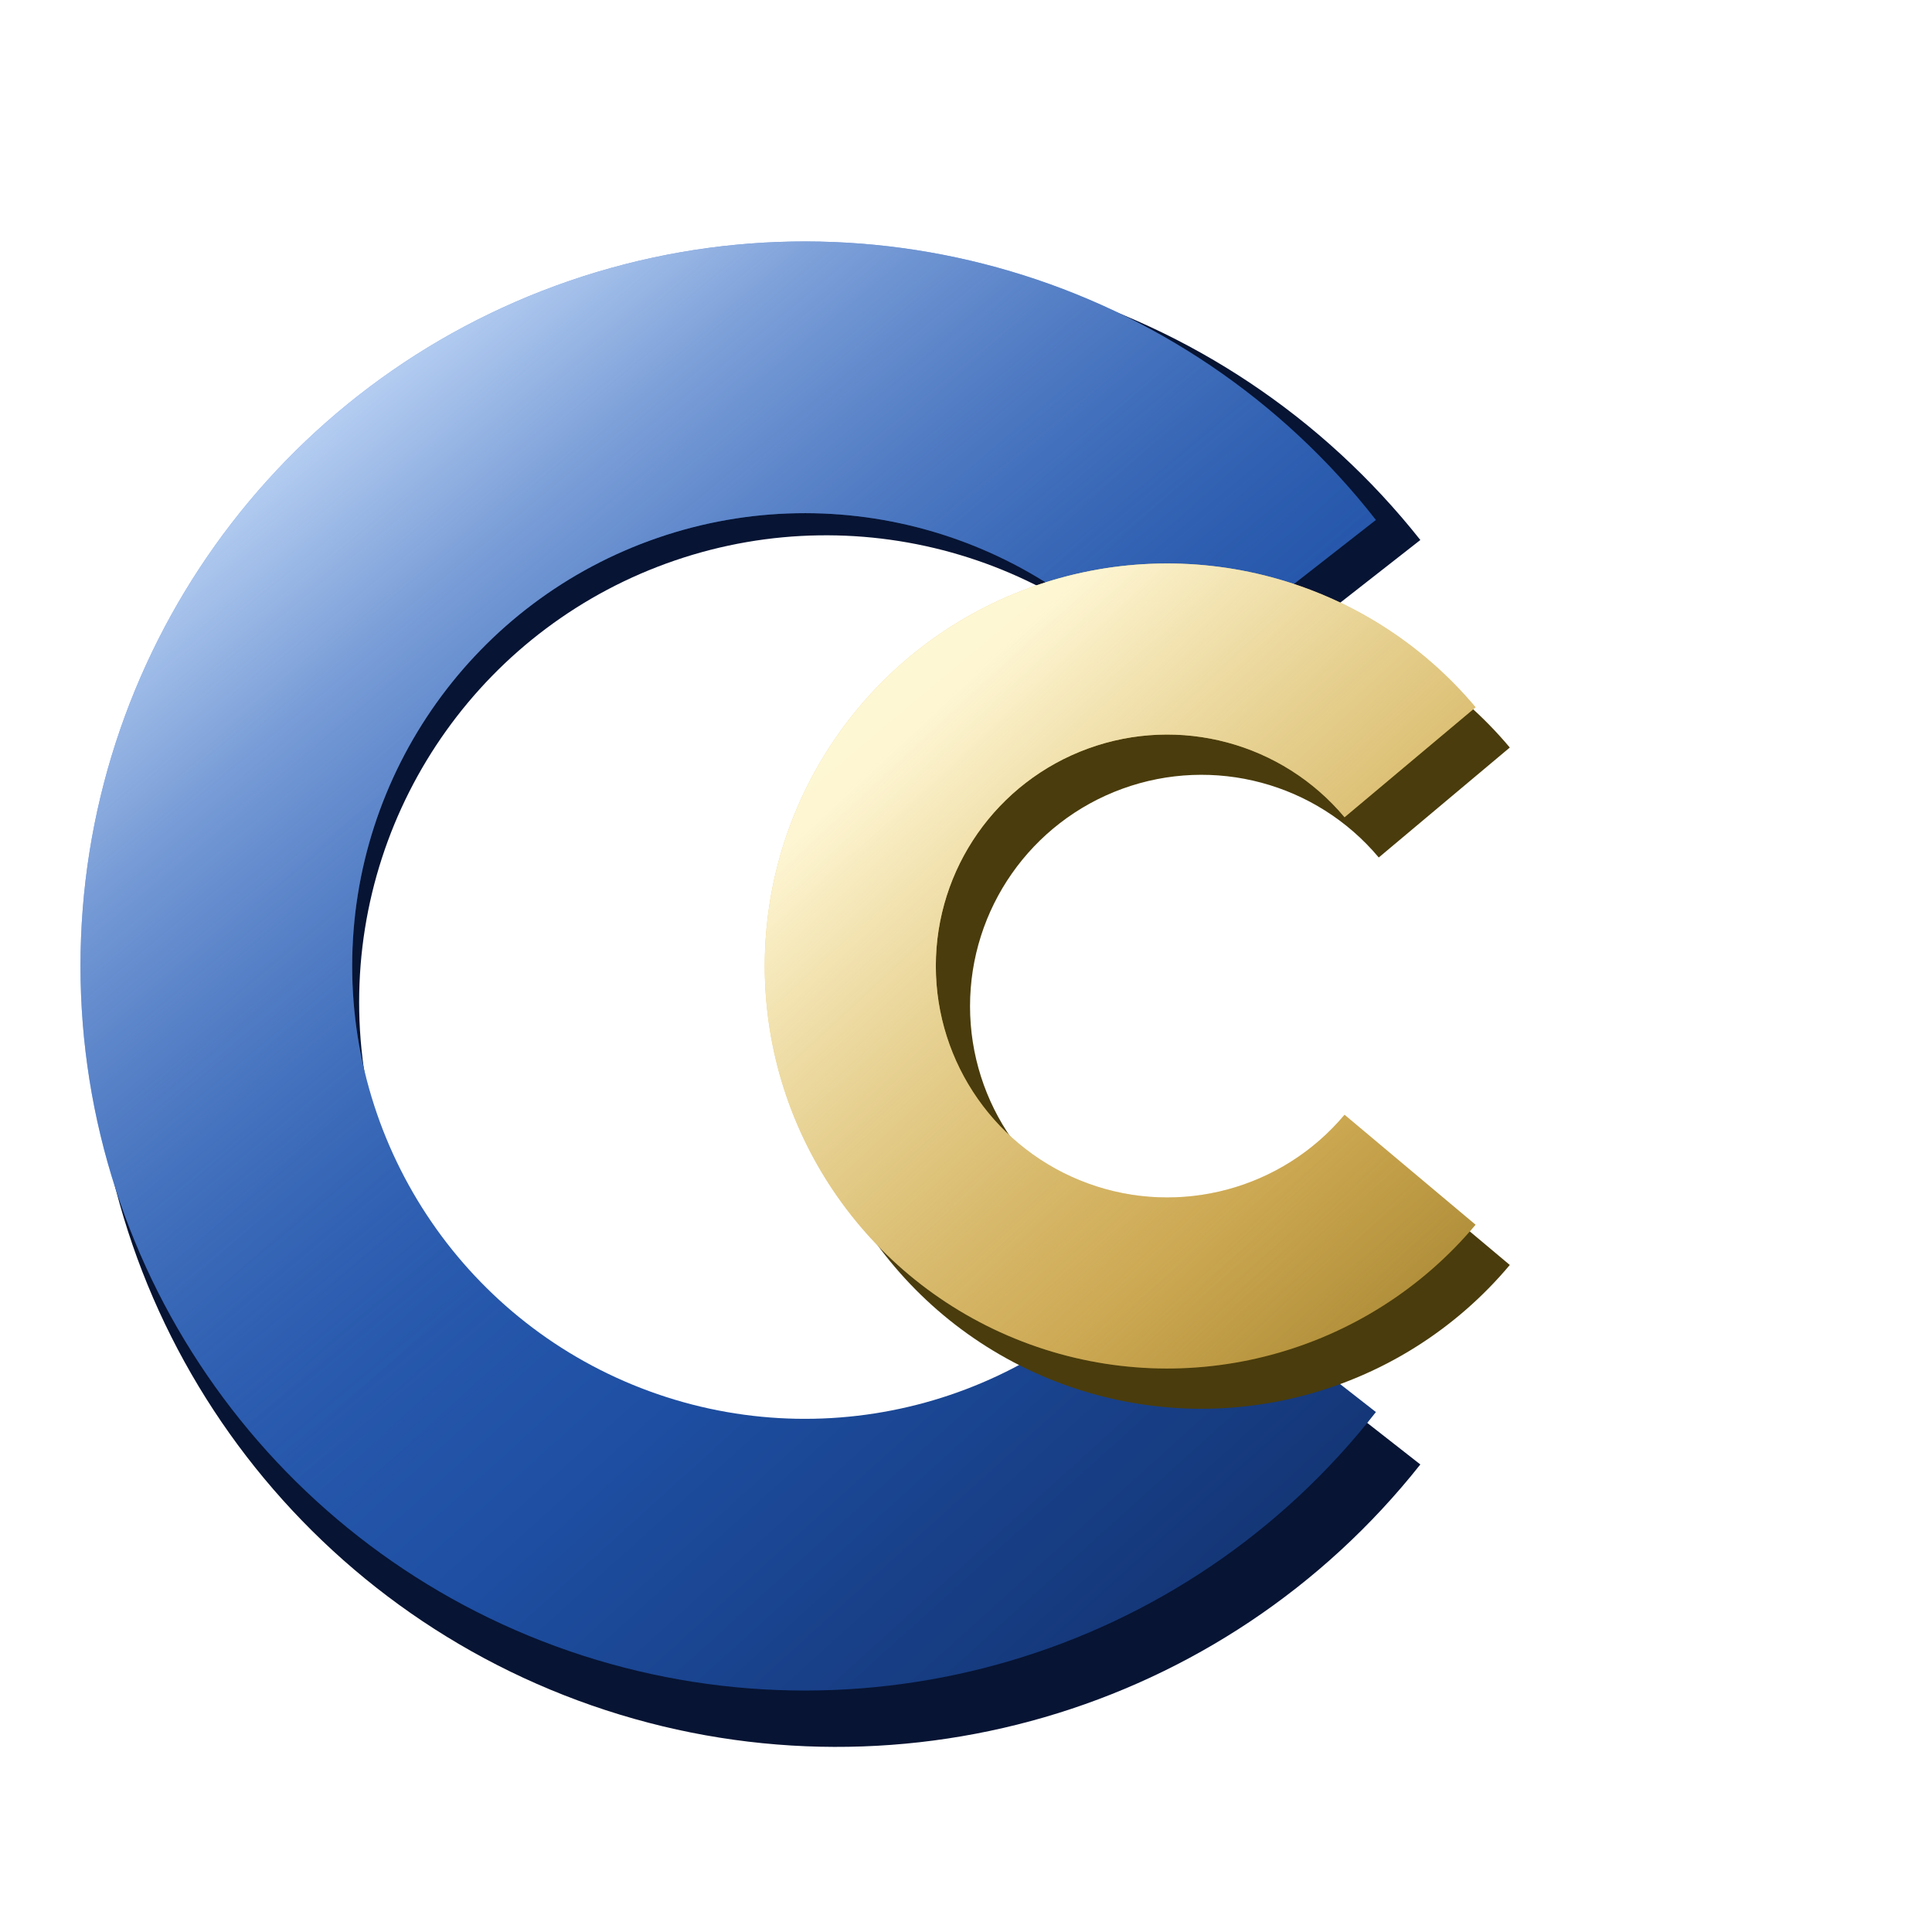
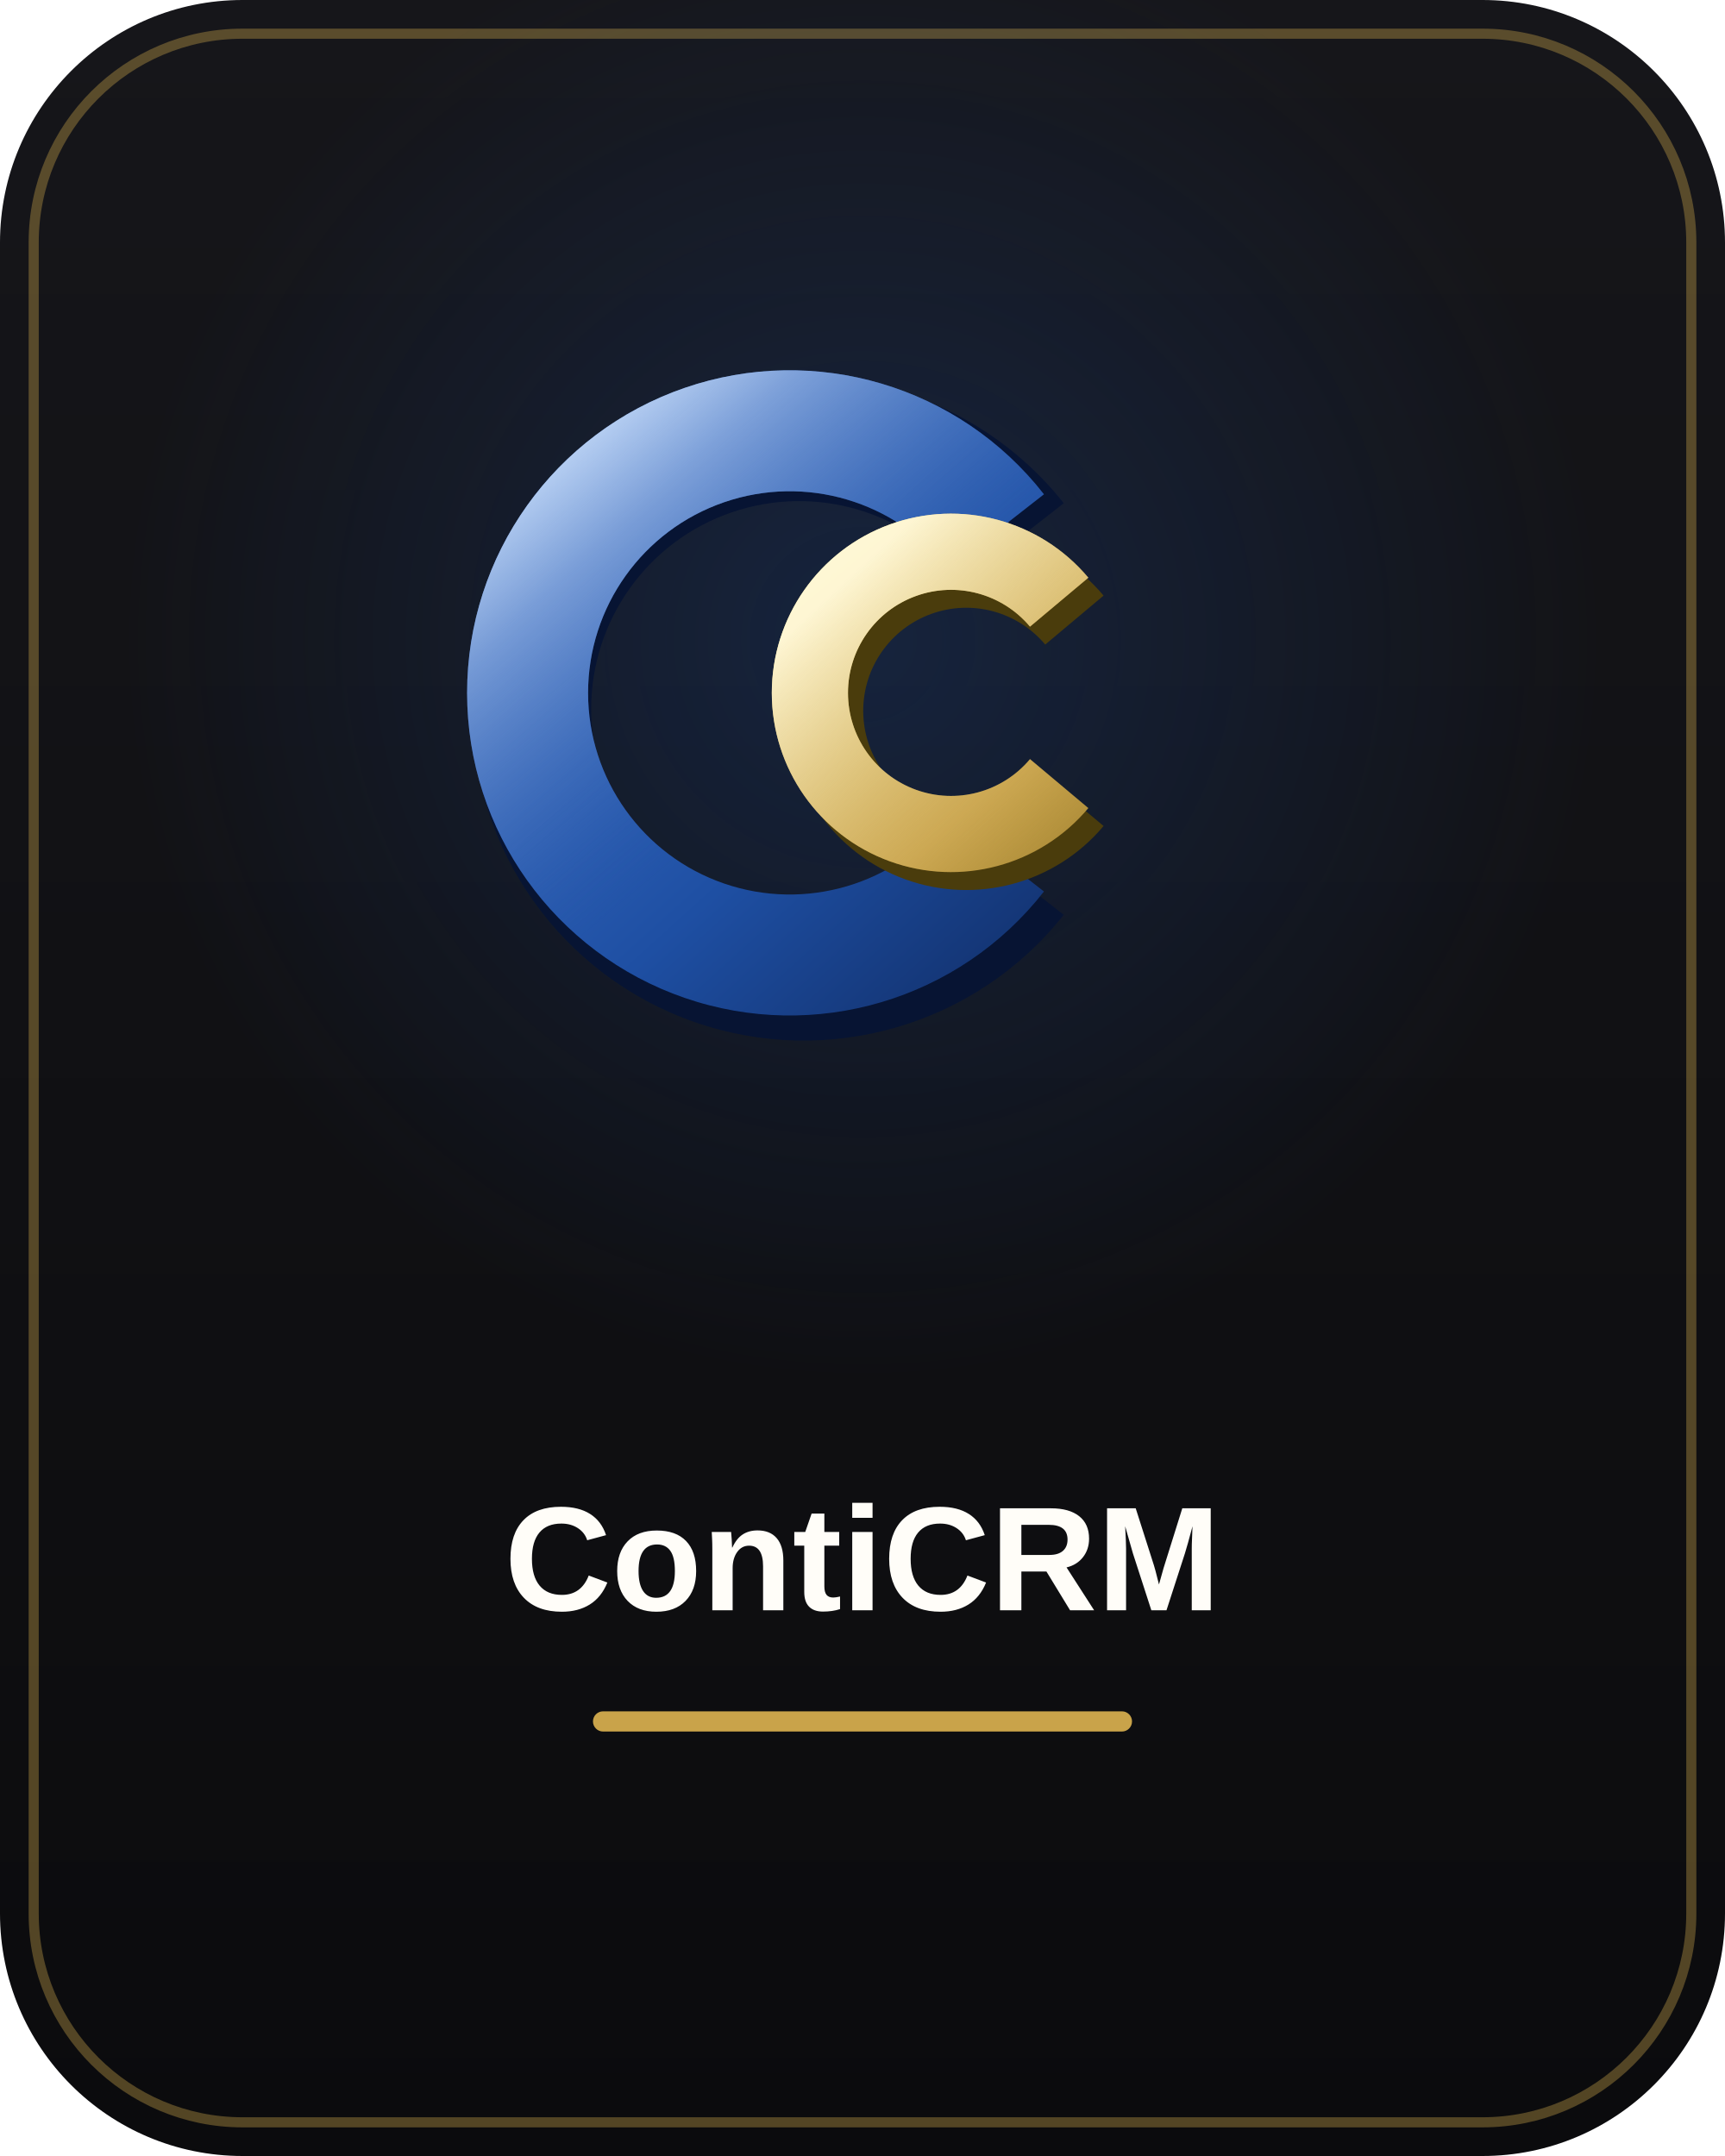
- <svg xmlns="http://www.w3.org/2000/svg" viewBox="0 0 96 96" fill="none">
+ <svg xmlns="http://www.w3.org/2000/svg" viewBox="0 0 512 640" fill="none">
  <defs>
-     <linearGradient id="cc-blue" x1="10" y1="6" x2="86" y2="90" gradientUnits="userSpaceOnUse">
-       <stop offset="0%" stop-color="#9cc4f5" />
-       <stop offset="22%" stop-color="#3b6ec4" />
-       <stop offset="55%" stop-color="#1e4fa3" />
-       <stop offset="100%" stop-color="#0a1d4a" />
+     <linearGradient id="tile-face" x1="256" y1="0" x2="256" y2="640" gradientUnits="userSpaceOnUse">
+       <stop offset="0%" stop-color="#16161a" />
+       <stop offset="100%" stop-color="#0b0b0d" />
    </linearGradient>
-     <linearGradient id="cc-blue-hi" x1="18" y1="14" x2="48" y2="50" gradientUnits="userSpaceOnUse">
-       <stop offset="0%" stop-color="#d7e8ff" stop-opacity=".9" />
+     <radialGradient id="tile-glow" cx="256" cy="190" r="220" gradientUnits="userSpaceOnUse">
+       <stop offset="0%" stop-color="#1e4fa3" stop-opacity=".28" />
      <stop offset="100%" stop-color="#1e4fa3" stop-opacity="0" />
-     </linearGradient>
-     <linearGradient id="cc-gold" x1="38" y1="18" x2="90" y2="80" gradientUnits="userSpaceOnUse">
-       <stop offset="0%" stop-color="#fff3c4" />
-       <stop offset="28%" stop-color="#e0c36a" />
-       <stop offset="58%" stop-color="#c9a34a" />
-       <stop offset="100%" stop-color="#6f5a12" />
-     </linearGradient>
-     <linearGradient id="cc-gold-hi" x1="52" y1="30" x2="78" y2="58" gradientUnits="userSpaceOnUse">
-       <stop offset="0%" stop-color="#fff8d8" stop-opacity=".95" />
-       <stop offset="100%" stop-color="#c9a34a" stop-opacity="0" />
-     </linearGradient>
+     </radialGradient>
  </defs>
-   <path fill="#071433" d="M69.176 25.032 A 37 37 0 1 0 69.176 70.968 L 57.985 62.209 A 23.2 23.2 0 1 1 57.985 33.791 Z" transform="translate(1.4 1.8)" />
-   <path fill="url(#cc-blue)" d="M68.368 25.836 A 36 36 0 1 0 68.368 70.164 L 57.73 61.852 A 22.5 22.5 0 1 1 57.73 34.148 Z" />
-   <path fill="url(#cc-blue-hi)" d="M68.368 25.836 A 36 36 0 1 0 68.368 70.164 L 57.73 61.852 A 22.5 22.5 0 1 1 57.73 34.148 Z" />
-   <path fill="#4a3c0c" d="M74.321 36.144 A 20 20 0 1 0 74.321 61.856 L 67.81 56.392 A 11.5 11.5 0 1 1 67.81 41.608 Z" transform="translate(.7 1)" />
-   <path fill="url(#cc-gold)" d="M73.321 35.144 A 20 20 0 1 0 73.321 60.856 L 66.81 55.392 A 11.5 11.5 0 1 1 66.81 40.608 Z" />
-   <path fill="url(#cc-gold-hi)" d="M73.321 35.144 A 20 20 0 1 0 73.321 60.856 L 66.81 55.392 A 11.5 11.5 0 1 1 66.81 40.608 Z" />
+   <rect width="512" height="640" rx="72" fill="url(#tile-face)" />
+   <rect x="10" y="10" width="492" height="620" rx="62" stroke="#c9a34a" stroke-opacity=".38" stroke-width="3" />
+   <rect width="512" height="640" rx="72" fill="url(#tile-glow)" />
+   <g transform="translate(128 78) scale(2.66)">
+     <defs>
+       <linearGradient id="cc-blue" x1="10" y1="6" x2="86" y2="90" gradientUnits="userSpaceOnUse">
+         <stop offset="0%" stop-color="#9cc4f5" />
+         <stop offset="22%" stop-color="#3b6ec4" />
+         <stop offset="55%" stop-color="#1e4fa3" />
+         <stop offset="100%" stop-color="#0a1d4a" />
+       </linearGradient>
+       <linearGradient id="cc-blue-hi" x1="18" y1="14" x2="48" y2="50" gradientUnits="userSpaceOnUse">
+         <stop offset="0%" stop-color="#d7e8ff" stop-opacity=".9" />
+         <stop offset="100%" stop-color="#1e4fa3" stop-opacity="0" />
+       </linearGradient>
+       <linearGradient id="cc-gold" x1="38" y1="18" x2="90" y2="80" gradientUnits="userSpaceOnUse">
+         <stop offset="0%" stop-color="#fff3c4" />
+         <stop offset="28%" stop-color="#e0c36a" />
+         <stop offset="58%" stop-color="#c9a34a" />
+         <stop offset="100%" stop-color="#6f5a12" />
+       </linearGradient>
+       <linearGradient id="cc-gold-hi" x1="52" y1="30" x2="78" y2="58" gradientUnits="userSpaceOnUse">
+         <stop offset="0%" stop-color="#fff8d8" stop-opacity=".95" />
+         <stop offset="100%" stop-color="#c9a34a" stop-opacity="0" />
+       </linearGradient>
+     </defs>
+     <path fill="#071433" d="M69.176 25.032 A 37 37 0 1 0 69.176 70.968 L 57.985 62.209 A 23.2 23.2 0 1 1 57.985 33.791 Z" transform="translate(1.4 1.8)" />
+     <path fill="url(#cc-blue)" d="M68.368 25.836 A 36 36 0 1 0 68.368 70.164 L 57.73 61.852 A 22.5 22.5 0 1 1 57.73 34.148 Z" />
+     <path fill="url(#cc-blue-hi)" d="M68.368 25.836 A 36 36 0 1 0 68.368 70.164 L 57.73 61.852 A 22.5 22.5 0 1 1 57.73 34.148 Z" />
+     <path fill="#4a3c0c" d="M74.321 36.144 A 20 20 0 1 0 74.321 61.856 L 67.81 56.392 A 11.5 11.5 0 1 1 67.81 41.608 Z" transform="translate(.7 1)" />
+     <path fill="url(#cc-gold)" d="M73.321 35.144 A 20 20 0 1 0 73.321 60.856 L 66.81 55.392 A 11.5 11.5 0 1 1 66.81 40.608 Z" />
+     <path fill="url(#cc-gold-hi)" d="M73.321 35.144 A 20 20 0 1 0 73.321 60.856 L 66.81 55.392 A 11.5 11.5 0 1 1 66.81 40.608 Z" />
+   </g>
+   <text x="256" y="478" text-anchor="middle" fill="#fffdf8" font-family="Arial, Helvetica, sans-serif" font-size="44" font-weight="700">ContiCRM</text>
+   <rect x="176" y="508" width="160" height="6" rx="3" fill="#c9a34a" />
</svg>
